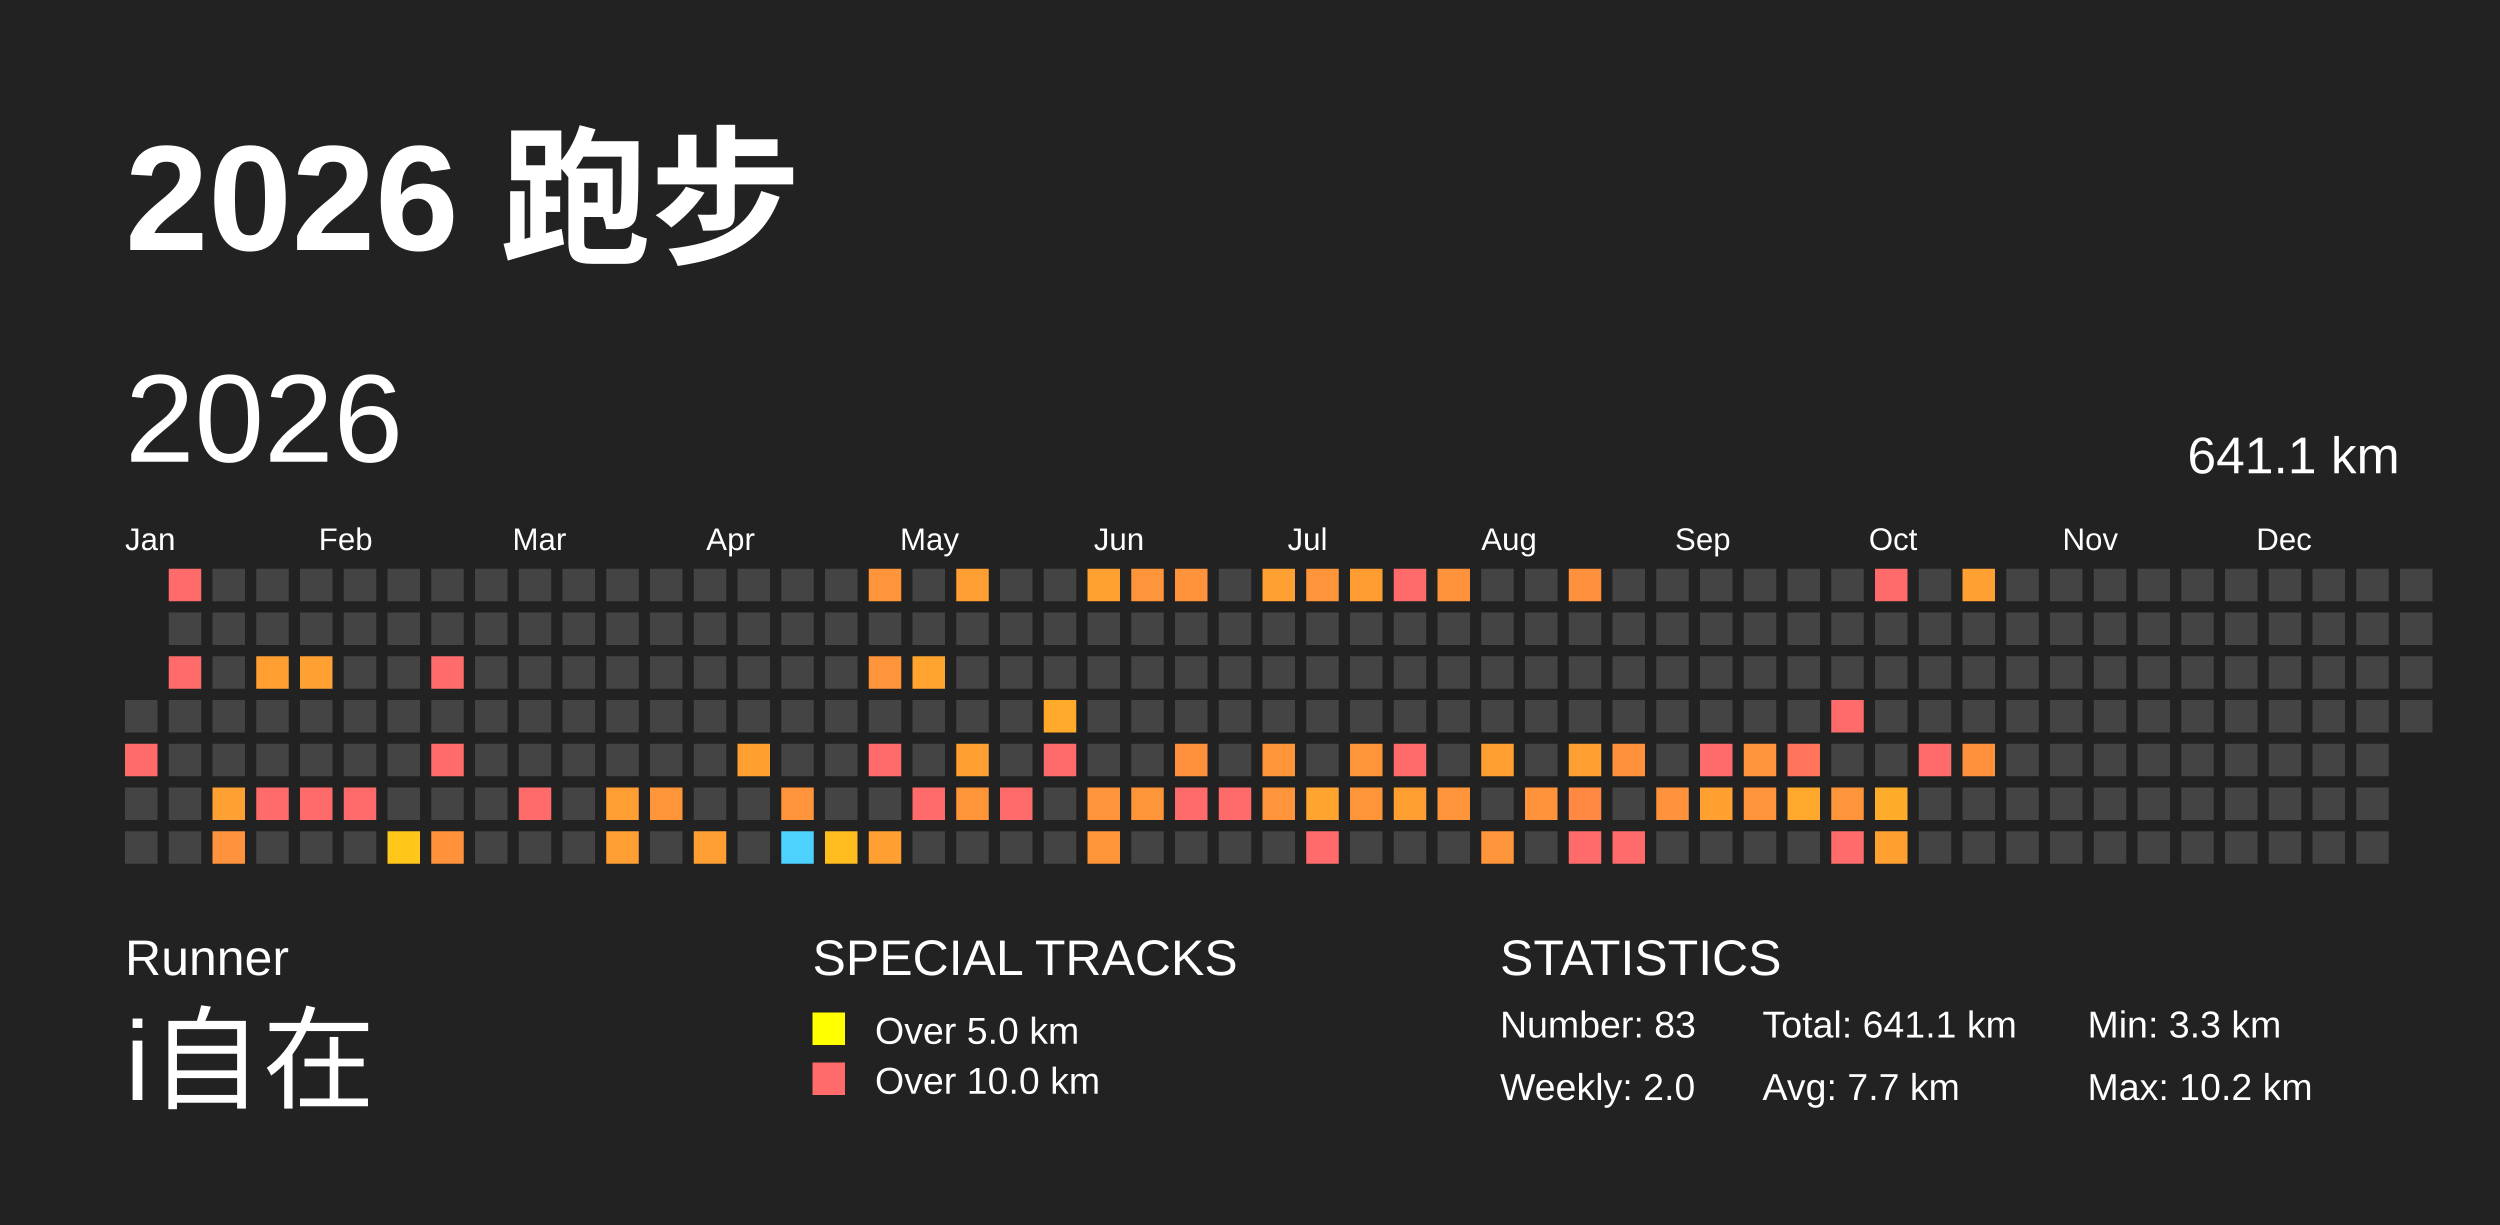
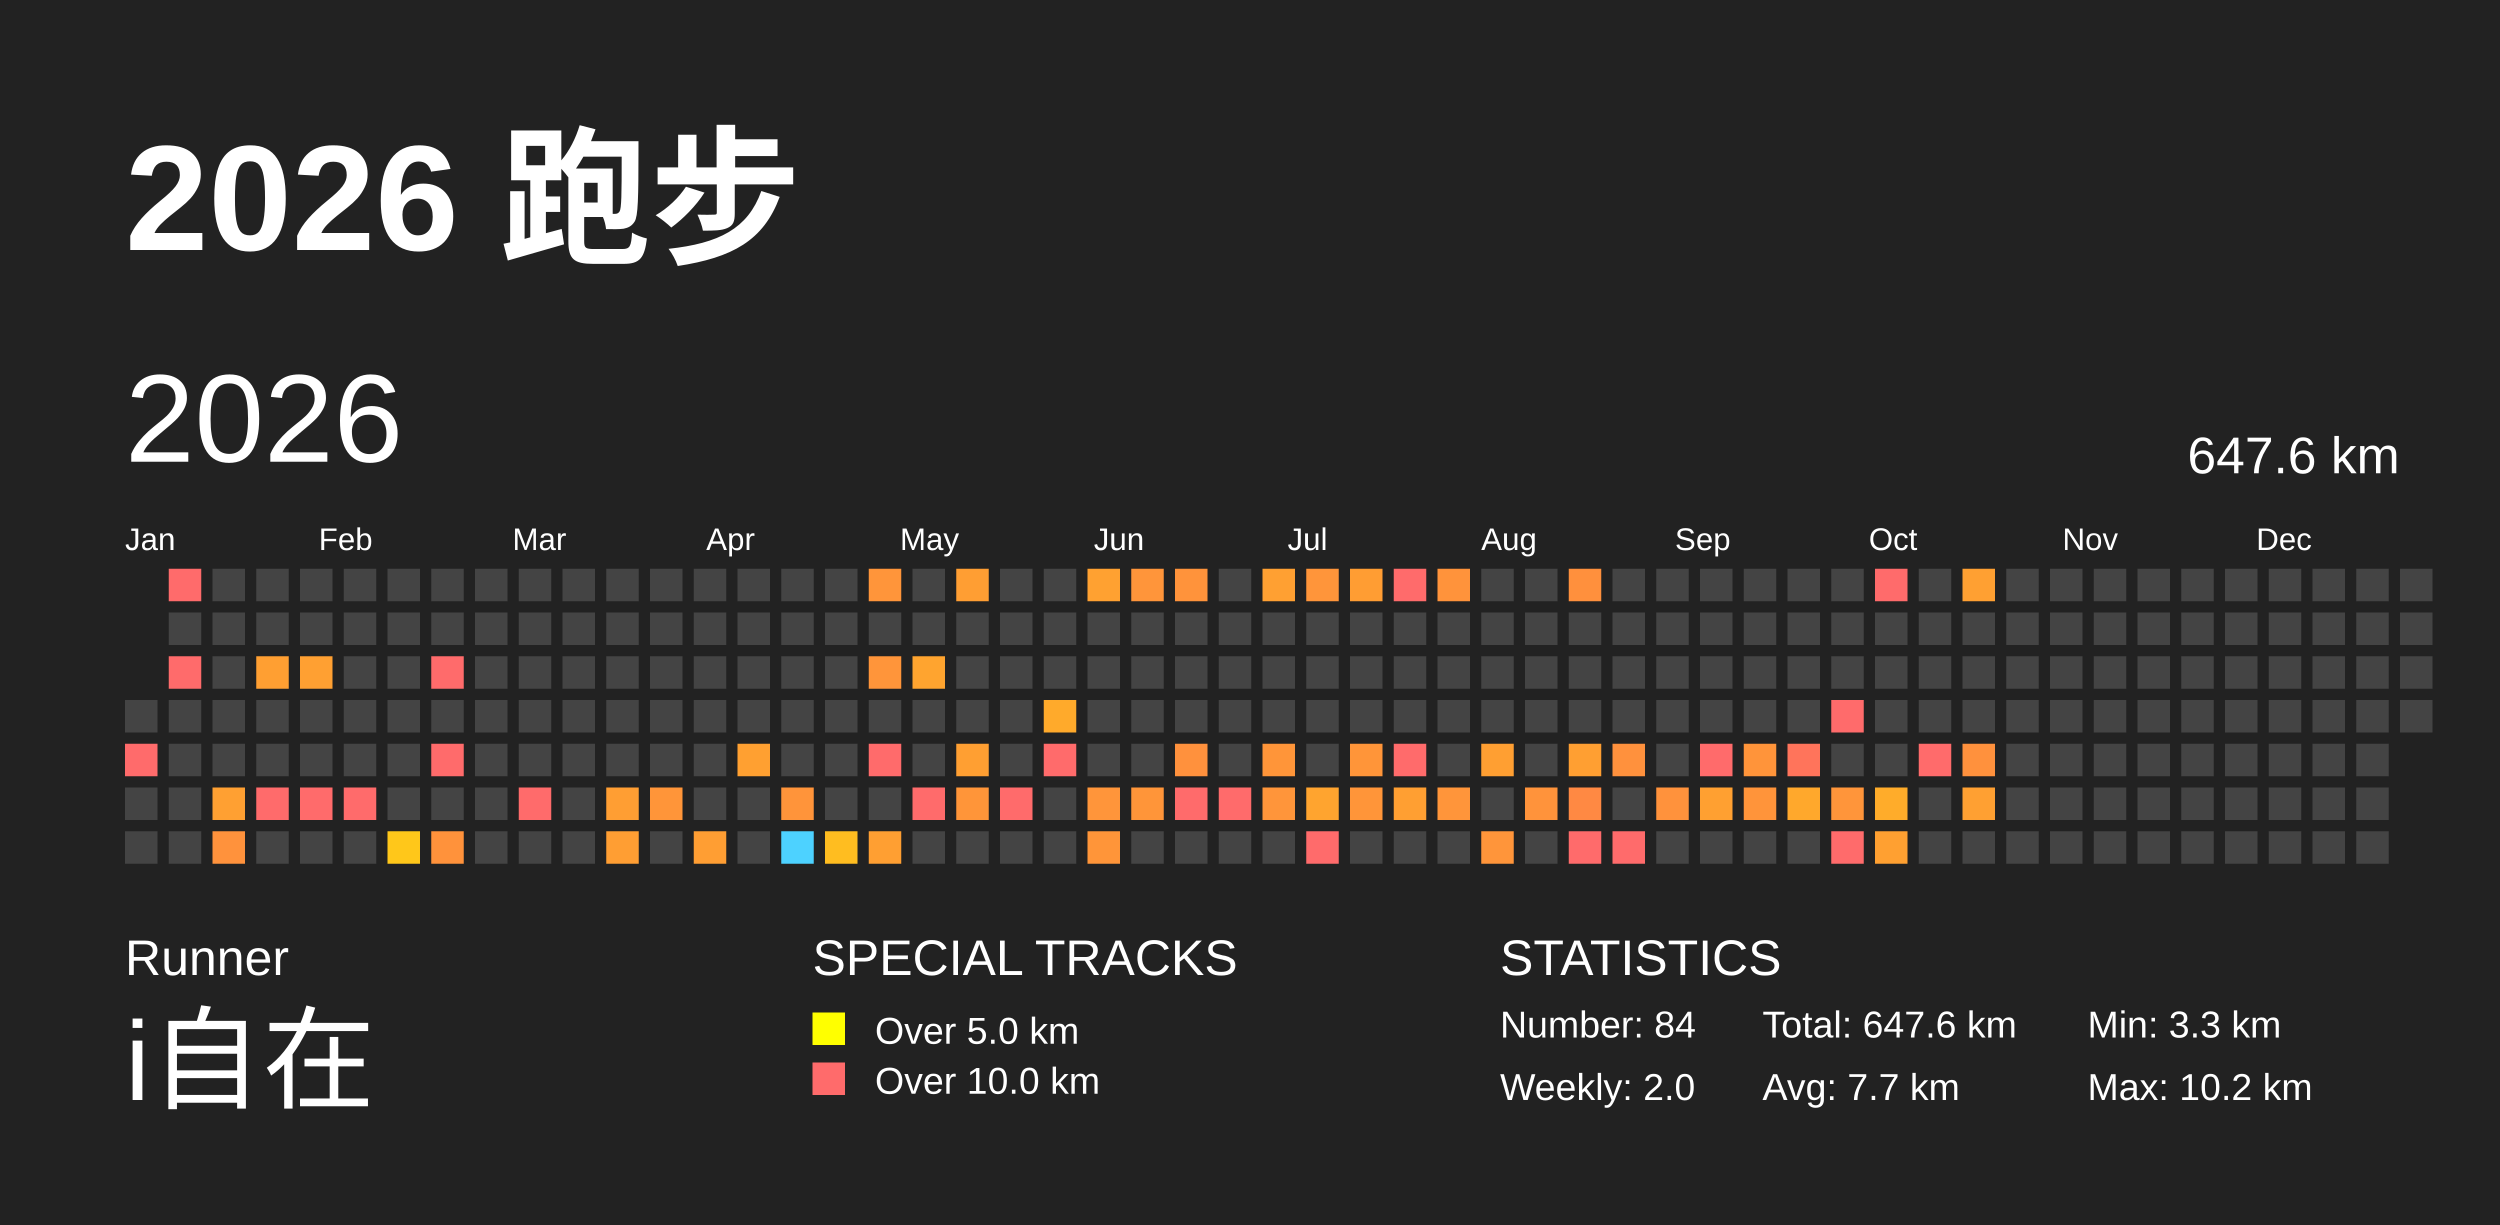
<svg xmlns="http://www.w3.org/2000/svg" baseProfile="full" height="98mm" version="1.1" viewBox="0,0,200,98" width="200mm">
  <defs />
  <rect fill="#222222" height="98" width="200" x="0" y="0" />
  <text fill="#FFFFFF" style="font-size:12px; font-family:Arial; font-weight:bold;" x="10" y="20">2026 跑步</text>
  <text fill="#FFFFFF" style="font-size:4px; font-family:Arial" x="10" y="78">Runner</text>
  <text fill="#FFFFFF" style="font-size:9px; font-family:Arial" x="10" y="88">i自在</text>
  <text fill="#FFFFFF" style="font-size:4px; font-family:Arial" x="65" y="78">SPECIAL TRACKS</text>
  <rect fill="#FFFF00" height="2.6" width="2.6" x="65" y="81" />
  <text fill="#FFFFFF" style="font-size:3px; font-family:Arial" x="70" y="83.5">Over 5.0 km</text>
  <rect fill="#FF6B6B" height="2.6" width="2.6" x="65" y="85" />
  <text fill="#FFFFFF" style="font-size:3px; font-family:Arial" x="70" y="87.5">Over 10.0 km</text>
  <text fill="#FFFFFF" style="font-size:4px; font-family:Arial" x="120" y="78">STATISTICS</text>
-   <text fill="#FFFFFF" style="font-size:3px; font-family:Arial" x="120" y="83">Number: 83</text>
+   <text fill="#FFFFFF" style="font-size:3px; font-family:Arial" x="120" y="83">Number: 84</text>
  <text fill="#FFFFFF" style="font-size:3px; font-family:Arial" x="120" y="88">Weekly: 2.0</text>
-   <text fill="#FFFFFF" style="font-size:3px; font-family:Arial" x="141" y="83">Total: 641.1 km</text>
+   <text fill="#FFFFFF" style="font-size:3px; font-family:Arial" x="141" y="83">Total: 647.6 km</text>
  <text fill="#FFFFFF" style="font-size:3px; font-family:Arial" x="141" y="88">Avg: 7.7 km</text>
  <text fill="#FFFFFF" style="font-size:3px; font-family:Arial" x="167" y="83">Min: 3.3 km</text>
  <text fill="#FFFFFF" style="font-size:3px; font-family:Arial" x="167" y="88">Max: 10.2 km</text>
  <text dominant-baseline="hanging" fill="#FFFFFF" style="font-size:10.0px; font-family:Arial;" x="10" y="30">2026</text>
-   <text dominant-baseline="hanging" fill="#FFFFFF" style="font-size:4.125px; font-family:Arial;" x="175" y="35">641.1 km</text>
+   <text dominant-baseline="hanging" fill="#FFFFFF" style="font-size:4.125px; font-family:Arial;" x="175" y="35">647.6 km</text>
  <text fill="#FFFFFF" style="font-size:2.5px; font-family:Arial" x="10.0" y="44">Jan</text>
  <text fill="#FFFFFF" style="font-size:2.5px; font-family:Arial" x="25.5" y="44">Feb</text>
  <text fill="#FFFFFF" style="font-size:2.5px; font-family:Arial" x="41.0" y="44">Mar</text>
  <text fill="#FFFFFF" style="font-size:2.5px; font-family:Arial" x="56.5" y="44">Apr</text>
  <text fill="#FFFFFF" style="font-size:2.5px; font-family:Arial" x="72.0" y="44">May</text>
  <text fill="#FFFFFF" style="font-size:2.5px; font-family:Arial" x="87.5" y="44">Jun</text>
  <text fill="#FFFFFF" style="font-size:2.5px; font-family:Arial" x="103.0" y="44">Jul</text>
  <text fill="#FFFFFF" style="font-size:2.5px; font-family:Arial" x="118.5" y="44">Aug</text>
  <text fill="#FFFFFF" style="font-size:2.5px; font-family:Arial" x="134.0" y="44">Sep</text>
  <text fill="#FFFFFF" style="font-size:2.5px; font-family:Arial" x="149.5" y="44">Oct</text>
  <text fill="#FFFFFF" style="font-size:2.5px; font-family:Arial" x="165.0" y="44">Nov</text>
  <text fill="#FFFFFF" style="font-size:2.5px; font-family:Arial" x="180.5" y="44">Dec</text>
  <rect fill="#444444" height="2.6" width="2.6" x="10.0" y="56.0" />
  <rect fill="#FF6B6B" height="2.6" width="2.6" x="10.0" y="59.5" />
  <rect fill="#444444" height="2.6" width="2.6" x="10.0" y="63.0" />
  <rect fill="#444444" height="2.6" width="2.6" x="10.0" y="66.5" />
  <rect fill="#FF6B6B" height="2.6" width="2.6" x="13.5" y="45.5" />
  <rect fill="#444444" height="2.6" width="2.6" x="13.5" y="49.0" />
  <rect fill="#FF6B6B" height="2.6" width="2.6" x="13.5" y="52.5" />
  <rect fill="#444444" height="2.6" width="2.6" x="13.5" y="56.0" />
  <rect fill="#444444" height="2.6" width="2.6" x="13.5" y="59.5" />
  <rect fill="#444444" height="2.6" width="2.6" x="13.5" y="63.0" />
  <rect fill="#444444" height="2.6" width="2.6" x="13.5" y="66.5" />
  <rect fill="#444444" height="2.6" width="2.6" x="17.0" y="45.5" />
  <rect fill="#444444" height="2.6" width="2.6" x="17.0" y="49.0" />
  <rect fill="#444444" height="2.6" width="2.6" x="17.0" y="52.5" />
  <rect fill="#444444" height="2.6" width="2.6" x="17.0" y="56.0" />
  <rect fill="#444444" height="2.6" width="2.6" x="17.0" y="59.5" />
  <rect fill="#ffa032" height="2.6" width="2.6" x="17.0" y="63.0" />
  <rect fill="#ff923c" height="2.6" width="2.6" x="17.0" y="66.5" />
  <rect fill="#444444" height="2.6" width="2.6" x="20.5" y="45.5" />
  <rect fill="#444444" height="2.6" width="2.6" x="20.5" y="49.0" />
  <rect fill="#ff9f32" height="2.6" width="2.6" x="20.5" y="52.5" />
  <rect fill="#444444" height="2.6" width="2.6" x="20.5" y="56.0" />
  <rect fill="#444444" height="2.6" width="2.6" x="20.5" y="59.5" />
  <rect fill="#FF6B6B" height="2.6" width="2.6" x="20.5" y="63.0" />
  <rect fill="#444444" height="2.6" width="2.6" x="20.5" y="66.5" />
  <rect fill="#444444" height="2.6" width="2.6" x="24.0" y="45.5" />
  <rect fill="#444444" height="2.6" width="2.6" x="24.0" y="49.0" />
  <rect fill="#ffa032" height="2.6" width="2.6" x="24.0" y="52.5" />
  <rect fill="#444444" height="2.6" width="2.6" x="24.0" y="56.0" />
  <rect fill="#444444" height="2.6" width="2.6" x="24.0" y="59.5" />
  <rect fill="#FF6B6B" height="2.6" width="2.6" x="24.0" y="63.0" />
  <rect fill="#444444" height="2.6" width="2.6" x="24.0" y="66.5" />
  <rect fill="#444444" height="2.6" width="2.6" x="27.5" y="45.5" />
  <rect fill="#444444" height="2.6" width="2.6" x="27.5" y="49.0" />
  <rect fill="#444444" height="2.6" width="2.6" x="27.5" y="52.5" />
  <rect fill="#444444" height="2.6" width="2.6" x="27.5" y="56.0" />
  <rect fill="#444444" height="2.6" width="2.6" x="27.5" y="59.5" />
  <rect fill="#FF6B6B" height="2.6" width="2.6" x="27.5" y="63.0" />
  <rect fill="#444444" height="2.6" width="2.6" x="27.5" y="66.5" />
  <rect fill="#444444" height="2.6" width="2.6" x="31.0" y="45.5" />
  <rect fill="#444444" height="2.6" width="2.6" x="31.0" y="49.0" />
  <rect fill="#444444" height="2.6" width="2.6" x="31.0" y="52.5" />
  <rect fill="#444444" height="2.6" width="2.6" x="31.0" y="56.0" />
  <rect fill="#444444" height="2.6" width="2.6" x="31.0" y="59.5" />
  <rect fill="#444444" height="2.6" width="2.6" x="31.0" y="63.0" />
  <rect fill="#ffc71a" height="2.6" width="2.6" x="31.0" y="66.5" />
  <rect fill="#444444" height="2.6" width="2.6" x="34.5" y="45.5" />
  <rect fill="#444444" height="2.6" width="2.6" x="34.5" y="49.0" />
  <rect fill="#FF6B6B" height="2.6" width="2.6" x="34.5" y="52.5" />
  <rect fill="#444444" height="2.6" width="2.6" x="34.5" y="56.0" />
  <rect fill="#FF6B6B" height="2.6" width="2.6" x="34.5" y="59.5" />
  <rect fill="#444444" height="2.6" width="2.6" x="34.5" y="63.0" />
  <rect fill="#ff923b" height="2.6" width="2.6" x="34.5" y="66.5" />
  <rect fill="#444444" height="2.6" width="2.6" x="38.0" y="45.5" />
  <rect fill="#444444" height="2.6" width="2.6" x="38.0" y="49.0" />
  <rect fill="#444444" height="2.6" width="2.6" x="38.0" y="52.5" />
  <rect fill="#444444" height="2.6" width="2.6" x="38.0" y="56.0" />
  <rect fill="#444444" height="2.6" width="2.6" x="38.0" y="59.5" />
  <rect fill="#444444" height="2.6" width="2.6" x="38.0" y="63.0" />
  <rect fill="#444444" height="2.6" width="2.6" x="38.0" y="66.5" />
  <rect fill="#444444" height="2.6" width="2.6" x="41.5" y="45.5" />
  <rect fill="#444444" height="2.6" width="2.6" x="41.5" y="49.0" />
  <rect fill="#444444" height="2.6" width="2.6" x="41.5" y="52.5" />
  <rect fill="#444444" height="2.6" width="2.6" x="41.5" y="56.0" />
  <rect fill="#444444" height="2.6" width="2.6" x="41.5" y="59.5" />
  <rect fill="#FF6B6B" height="2.6" width="2.6" x="41.5" y="63.0" />
  <rect fill="#444444" height="2.6" width="2.6" x="41.5" y="66.5" />
  <rect fill="#444444" height="2.6" width="2.6" x="45.0" y="45.5" />
  <rect fill="#444444" height="2.6" width="2.6" x="45.0" y="49.0" />
  <rect fill="#444444" height="2.6" width="2.6" x="45.0" y="52.5" />
  <rect fill="#444444" height="2.6" width="2.6" x="45.0" y="56.0" />
  <rect fill="#444444" height="2.6" width="2.6" x="45.0" y="59.5" />
  <rect fill="#444444" height="2.6" width="2.6" x="45.0" y="63.0" />
  <rect fill="#444444" height="2.6" width="2.6" x="45.0" y="66.5" />
  <rect fill="#444444" height="2.6" width="2.6" x="48.5" y="45.5" />
  <rect fill="#444444" height="2.6" width="2.6" x="48.5" y="49.0" />
  <rect fill="#444444" height="2.6" width="2.6" x="48.5" y="52.5" />
  <rect fill="#444444" height="2.6" width="2.6" x="48.5" y="56.0" />
  <rect fill="#444444" height="2.6" width="2.6" x="48.5" y="59.5" />
  <rect fill="#ff9e33" height="2.6" width="2.6" x="48.5" y="63.0" />
  <rect fill="#ff9e33" height="2.6" width="2.6" x="48.5" y="66.5" />
  <rect fill="#444444" height="2.6" width="2.6" x="52.0" y="45.5" />
  <rect fill="#444444" height="2.6" width="2.6" x="52.0" y="49.0" />
  <rect fill="#444444" height="2.6" width="2.6" x="52.0" y="52.5" />
  <rect fill="#444444" height="2.6" width="2.6" x="52.0" y="56.0" />
  <rect fill="#444444" height="2.6" width="2.6" x="52.0" y="59.5" />
  <rect fill="#ff9539" height="2.6" width="2.6" x="52.0" y="63.0" />
  <rect fill="#444444" height="2.6" width="2.6" x="52.0" y="66.5" />
  <rect fill="#444444" height="2.6" width="2.6" x="55.5" y="45.5" />
  <rect fill="#444444" height="2.6" width="2.6" x="55.5" y="49.0" />
  <rect fill="#444444" height="2.6" width="2.6" x="55.5" y="52.5" />
  <rect fill="#444444" height="2.6" width="2.6" x="55.5" y="56.0" />
  <rect fill="#444444" height="2.6" width="2.6" x="55.5" y="59.5" />
  <rect fill="#444444" height="2.6" width="2.6" x="55.5" y="63.0" />
  <rect fill="#ff9e33" height="2.6" width="2.6" x="55.5" y="66.5" />
  <rect fill="#444444" height="2.6" width="2.6" x="59.0" y="45.5" />
  <rect fill="#444444" height="2.6" width="2.6" x="59.0" y="49.0" />
  <rect fill="#444444" height="2.6" width="2.6" x="59.0" y="52.5" />
  <rect fill="#444444" height="2.6" width="2.6" x="59.0" y="56.0" />
  <rect fill="#ffa031" height="2.6" width="2.6" x="59.0" y="59.5" />
  <rect fill="#444444" height="2.6" width="2.6" x="59.0" y="63.0" />
  <rect fill="#444444" height="2.6" width="2.6" x="59.0" y="66.5" />
  <rect fill="#444444" height="2.6" width="2.6" x="62.5" y="45.5" />
  <rect fill="#444444" height="2.6" width="2.6" x="62.5" y="49.0" />
  <rect fill="#444444" height="2.6" width="2.6" x="62.5" y="52.5" />
  <rect fill="#444444" height="2.6" width="2.6" x="62.5" y="56.0" />
  <rect fill="#444444" height="2.6" width="2.6" x="62.5" y="59.5" />
  <rect fill="#ff943a" height="2.6" width="2.6" x="62.5" y="63.0" />
  <rect fill="#4dd2ff" height="2.6" width="2.6" x="62.5" y="66.5" />
  <rect fill="#444444" height="2.6" width="2.6" x="66.0" y="45.5" />
  <rect fill="#444444" height="2.6" width="2.6" x="66.0" y="49.0" />
  <rect fill="#444444" height="2.6" width="2.6" x="66.0" y="52.5" />
  <rect fill="#444444" height="2.6" width="2.6" x="66.0" y="56.0" />
  <rect fill="#444444" height="2.6" width="2.6" x="66.0" y="59.5" />
  <rect fill="#444444" height="2.6" width="2.6" x="66.0" y="63.0" />
  <rect fill="#ffbd20" height="2.6" width="2.6" x="66.0" y="66.5" />
  <rect fill="#ff953a" height="2.6" width="2.6" x="69.5" y="45.5" />
  <rect fill="#444444" height="2.6" width="2.6" x="69.5" y="49.0" />
  <rect fill="#ff953a" height="2.6" width="2.6" x="69.5" y="52.5" />
  <rect fill="#444444" height="2.6" width="2.6" x="69.5" y="56.0" />
  <rect fill="#FF6B6B" height="2.6" width="2.6" x="69.5" y="59.5" />
  <rect fill="#444444" height="2.6" width="2.6" x="69.5" y="63.0" />
  <rect fill="#ff9f32" height="2.6" width="2.6" x="69.5" y="66.5" />
  <rect fill="#444444" height="2.6" width="2.6" x="73.0" y="45.5" />
  <rect fill="#444444" height="2.6" width="2.6" x="73.0" y="49.0" />
  <rect fill="#ffa42f" height="2.6" width="2.6" x="73.0" y="52.5" />
  <rect fill="#444444" height="2.6" width="2.6" x="73.0" y="56.0" />
  <rect fill="#444444" height="2.6" width="2.6" x="73.0" y="59.5" />
  <rect fill="#FF6B6B" height="2.6" width="2.6" x="73.0" y="63.0" />
  <rect fill="#444444" height="2.6" width="2.6" x="73.0" y="66.5" />
  <rect fill="#ff9e33" height="2.6" width="2.6" x="76.5" y="45.5" />
  <rect fill="#444444" height="2.6" width="2.6" x="76.5" y="49.0" />
  <rect fill="#444444" height="2.6" width="2.6" x="76.5" y="52.5" />
  <rect fill="#444444" height="2.6" width="2.6" x="76.5" y="56.0" />
  <rect fill="#ff9f32" height="2.6" width="2.6" x="76.5" y="59.5" />
  <rect fill="#ff9539" height="2.6" width="2.6" x="76.5" y="63.0" />
  <rect fill="#444444" height="2.6" width="2.6" x="76.5" y="66.5" />
  <rect fill="#444444" height="2.6" width="2.6" x="80.0" y="45.5" />
  <rect fill="#444444" height="2.6" width="2.6" x="80.0" y="49.0" />
  <rect fill="#444444" height="2.6" width="2.6" x="80.0" y="52.5" />
  <rect fill="#444444" height="2.6" width="2.6" x="80.0" y="56.0" />
  <rect fill="#444444" height="2.6" width="2.6" x="80.0" y="59.5" />
  <rect fill="#FF6B6B" height="2.6" width="2.6" x="80.0" y="63.0" />
  <rect fill="#444444" height="2.6" width="2.6" x="80.0" y="66.5" />
  <rect fill="#444444" height="2.6" width="2.6" x="83.5" y="45.5" />
  <rect fill="#444444" height="2.6" width="2.6" x="83.5" y="49.0" />
  <rect fill="#444444" height="2.6" width="2.6" x="83.5" y="52.5" />
  <rect fill="#ffaa2b" height="2.6" width="2.6" x="83.5" y="56.0" />
  <rect fill="#FF6B6B" height="2.6" width="2.6" x="83.5" y="59.5" />
  <rect fill="#444444" height="2.6" width="2.6" x="83.5" y="63.0" />
  <rect fill="#444444" height="2.6" width="2.6" x="83.5" y="66.5" />
  <rect fill="#ffa131" height="2.6" width="2.6" x="87.0" y="45.5" />
  <rect fill="#444444" height="2.6" width="2.6" x="87.0" y="49.0" />
  <rect fill="#444444" height="2.6" width="2.6" x="87.0" y="52.5" />
  <rect fill="#444444" height="2.6" width="2.6" x="87.0" y="56.0" />
  <rect fill="#444444" height="2.6" width="2.6" x="87.0" y="59.5" />
  <rect fill="#ff953a" height="2.6" width="2.6" x="87.0" y="63.0" />
  <rect fill="#ff9539" height="2.6" width="2.6" x="87.0" y="66.5" />
  <rect fill="#ff953a" height="2.6" width="2.6" x="90.5" y="45.5" />
  <rect fill="#444444" height="2.6" width="2.6" x="90.5" y="49.0" />
  <rect fill="#444444" height="2.6" width="2.6" x="90.5" y="52.5" />
  <rect fill="#444444" height="2.6" width="2.6" x="90.5" y="56.0" />
  <rect fill="#444444" height="2.6" width="2.6" x="90.5" y="59.5" />
  <rect fill="#ff9539" height="2.6" width="2.6" x="90.5" y="63.0" />
  <rect fill="#444444" height="2.6" width="2.6" x="90.5" y="66.5" />
  <rect fill="#ff933b" height="2.6" width="2.6" x="94.0" y="45.5" />
  <rect fill="#444444" height="2.6" width="2.6" x="94.0" y="49.0" />
  <rect fill="#444444" height="2.6" width="2.6" x="94.0" y="52.5" />
  <rect fill="#444444" height="2.6" width="2.6" x="94.0" y="56.0" />
  <rect fill="#ff913d" height="2.6" width="2.6" x="94.0" y="59.5" />
  <rect fill="#FF6B6B" height="2.6" width="2.6" x="94.0" y="63.0" />
  <rect fill="#444444" height="2.6" width="2.6" x="94.0" y="66.5" />
  <rect fill="#444444" height="2.6" width="2.6" x="97.5" y="45.5" />
  <rect fill="#444444" height="2.6" width="2.6" x="97.5" y="49.0" />
  <rect fill="#444444" height="2.6" width="2.6" x="97.5" y="52.5" />
  <rect fill="#444444" height="2.6" width="2.6" x="97.5" y="56.0" />
  <rect fill="#444444" height="2.6" width="2.6" x="97.5" y="59.5" />
  <rect fill="#FF6B6B" height="2.6" width="2.6" x="97.5" y="63.0" />
  <rect fill="#444444" height="2.6" width="2.6" x="97.5" y="66.5" />
  <rect fill="#ffa032" height="2.6" width="2.6" x="101.0" y="45.5" />
  <rect fill="#444444" height="2.6" width="2.6" x="101.0" y="49.0" />
  <rect fill="#444444" height="2.6" width="2.6" x="101.0" y="52.5" />
  <rect fill="#444444" height="2.6" width="2.6" x="101.0" y="56.0" />
  <rect fill="#ff9539" height="2.6" width="2.6" x="101.0" y="59.5" />
  <rect fill="#ff953a" height="2.6" width="2.6" x="101.0" y="63.0" />
  <rect fill="#444444" height="2.6" width="2.6" x="101.0" y="66.5" />
  <rect fill="#ff953a" height="2.6" width="2.6" x="104.5" y="45.5" />
  <rect fill="#444444" height="2.6" width="2.6" x="104.5" y="49.0" />
  <rect fill="#444444" height="2.6" width="2.6" x="104.5" y="52.5" />
  <rect fill="#444444" height="2.6" width="2.6" x="104.5" y="56.0" />
  <rect fill="#444444" height="2.6" width="2.6" x="104.5" y="59.5" />
  <rect fill="#ffa42f" height="2.6" width="2.6" x="104.5" y="63.0" />
  <rect fill="#FF6B6B" height="2.6" width="2.6" x="104.5" y="66.5" />
  <rect fill="#ff9d33" height="2.6" width="2.6" x="108.0" y="45.5" />
  <rect fill="#444444" height="2.6" width="2.6" x="108.0" y="49.0" />
  <rect fill="#444444" height="2.6" width="2.6" x="108.0" y="52.5" />
  <rect fill="#444444" height="2.6" width="2.6" x="108.0" y="56.0" />
  <rect fill="#ff9539" height="2.6" width="2.6" x="108.0" y="59.5" />
  <rect fill="#ff9539" height="2.6" width="2.6" x="108.0" y="63.0" />
  <rect fill="#444444" height="2.6" width="2.6" x="108.0" y="66.5" />
  <rect fill="#FF6B6B" height="2.6" width="2.6" x="111.5" y="45.5" />
  <rect fill="#444444" height="2.6" width="2.6" x="111.5" y="49.0" />
  <rect fill="#444444" height="2.6" width="2.6" x="111.5" y="52.5" />
  <rect fill="#444444" height="2.6" width="2.6" x="111.5" y="56.0" />
  <rect fill="#FF6B6B" height="2.6" width="2.6" x="111.5" y="59.5" />
  <rect fill="#ff9f32" height="2.6" width="2.6" x="111.5" y="63.0" />
  <rect fill="#444444" height="2.6" width="2.6" x="111.5" y="66.5" />
  <rect fill="#ff933b" height="2.6" width="2.6" x="115.0" y="45.5" />
  <rect fill="#444444" height="2.6" width="2.6" x="115.0" y="49.0" />
  <rect fill="#444444" height="2.6" width="2.6" x="115.0" y="52.5" />
  <rect fill="#444444" height="2.6" width="2.6" x="115.0" y="56.0" />
  <rect fill="#444444" height="2.6" width="2.6" x="115.0" y="59.5" />
  <rect fill="#ff953a" height="2.6" width="2.6" x="115.0" y="63.0" />
  <rect fill="#444444" height="2.6" width="2.6" x="115.0" y="66.5" />
  <rect fill="#444444" height="2.6" width="2.6" x="118.5" y="45.5" />
  <rect fill="#444444" height="2.6" width="2.6" x="118.5" y="49.0" />
  <rect fill="#444444" height="2.6" width="2.6" x="118.5" y="52.5" />
  <rect fill="#444444" height="2.6" width="2.6" x="118.5" y="56.0" />
  <rect fill="#ff9f32" height="2.6" width="2.6" x="118.5" y="59.5" />
  <rect fill="#444444" height="2.6" width="2.6" x="118.5" y="63.0" />
  <rect fill="#ff953a" height="2.6" width="2.6" x="118.5" y="66.5" />
  <rect fill="#444444" height="2.6" width="2.6" x="122.0" y="45.5" />
  <rect fill="#444444" height="2.6" width="2.6" x="122.0" y="49.0" />
  <rect fill="#444444" height="2.6" width="2.6" x="122.0" y="52.5" />
  <rect fill="#444444" height="2.6" width="2.6" x="122.0" y="56.0" />
  <rect fill="#444444" height="2.6" width="2.6" x="122.0" y="59.5" />
  <rect fill="#ff933b" height="2.6" width="2.6" x="122.0" y="63.0" />
  <rect fill="#444444" height="2.6" width="2.6" x="122.0" y="66.5" />
  <rect fill="#ff903d" height="2.6" width="2.6" x="125.5" y="45.5" />
  <rect fill="#444444" height="2.6" width="2.6" x="125.5" y="49.0" />
  <rect fill="#444444" height="2.6" width="2.6" x="125.5" y="52.5" />
  <rect fill="#444444" height="2.6" width="2.6" x="125.5" y="56.0" />
  <rect fill="#ff9f32" height="2.6" width="2.6" x="125.5" y="59.5" />
  <rect fill="#ff8943" height="2.6" width="2.6" x="125.5" y="63.0" />
  <rect fill="#FF6B6B" height="2.6" width="2.6" x="125.5" y="66.5" />
  <rect fill="#444444" height="2.6" width="2.6" x="129.0" y="45.5" />
  <rect fill="#444444" height="2.6" width="2.6" x="129.0" y="49.0" />
  <rect fill="#444444" height="2.6" width="2.6" x="129.0" y="52.5" />
  <rect fill="#444444" height="2.6" width="2.6" x="129.0" y="56.0" />
  <rect fill="#ff913d" height="2.6" width="2.6" x="129.0" y="59.5" />
  <rect fill="#444444" height="2.6" width="2.6" x="129.0" y="63.0" />
  <rect fill="#FF6B6B" height="2.6" width="2.6" x="129.0" y="66.5" />
  <rect fill="#444444" height="2.6" width="2.6" x="132.5" y="45.5" />
  <rect fill="#444444" height="2.6" width="2.6" x="132.5" y="49.0" />
  <rect fill="#444444" height="2.6" width="2.6" x="132.5" y="52.5" />
  <rect fill="#444444" height="2.6" width="2.6" x="132.5" y="56.0" />
  <rect fill="#444444" height="2.6" width="2.6" x="132.5" y="59.5" />
  <rect fill="#ff923c" height="2.6" width="2.6" x="132.5" y="63.0" />
  <rect fill="#444444" height="2.6" width="2.6" x="132.5" y="66.5" />
  <rect fill="#444444" height="2.6" width="2.6" x="136.0" y="45.5" />
  <rect fill="#444444" height="2.6" width="2.6" x="136.0" y="49.0" />
  <rect fill="#444444" height="2.6" width="2.6" x="136.0" y="52.5" />
  <rect fill="#444444" height="2.6" width="2.6" x="136.0" y="56.0" />
  <rect fill="#FF6B6B" height="2.6" width="2.6" x="136.0" y="59.5" />
  <rect fill="#ffa031" height="2.6" width="2.6" x="136.0" y="63.0" />
  <rect fill="#444444" height="2.6" width="2.6" x="136.0" y="66.5" />
  <rect fill="#444444" height="2.6" width="2.6" x="139.5" y="45.5" />
  <rect fill="#444444" height="2.6" width="2.6" x="139.5" y="49.0" />
  <rect fill="#444444" height="2.6" width="2.6" x="139.5" y="52.5" />
  <rect fill="#444444" height="2.6" width="2.6" x="139.5" y="56.0" />
  <rect fill="#ff943a" height="2.6" width="2.6" x="139.5" y="59.5" />
  <rect fill="#ff943a" height="2.6" width="2.6" x="139.5" y="63.0" />
  <rect fill="#444444" height="2.6" width="2.6" x="139.5" y="66.5" />
  <rect fill="#444444" height="2.6" width="2.6" x="143.0" y="45.5" />
  <rect fill="#444444" height="2.6" width="2.6" x="143.0" y="49.0" />
  <rect fill="#444444" height="2.6" width="2.6" x="143.0" y="52.5" />
  <rect fill="#444444" height="2.6" width="2.6" x="143.0" y="56.0" />
  <rect fill="#ff745b" height="2.6" width="2.6" x="143.0" y="59.5" />
  <rect fill="#ffa82c" height="2.6" width="2.6" x="143.0" y="63.0" />
  <rect fill="#444444" height="2.6" width="2.6" x="143.0" y="66.5" />
  <rect fill="#444444" height="2.6" width="2.6" x="146.5" y="45.5" />
  <rect fill="#444444" height="2.6" width="2.6" x="146.5" y="49.0" />
  <rect fill="#444444" height="2.6" width="2.6" x="146.5" y="52.5" />
  <rect fill="#FF6B6B" height="2.6" width="2.6" x="146.5" y="56.0" />
  <rect fill="#444444" height="2.6" width="2.6" x="146.5" y="59.5" />
  <rect fill="#ff953a" height="2.6" width="2.6" x="146.5" y="63.0" />
  <rect fill="#FF6B6B" height="2.6" width="2.6" x="146.5" y="66.5" />
  <rect fill="#FF6B6B" height="2.6" width="2.6" x="150.0" y="45.5" />
  <rect fill="#444444" height="2.6" width="2.6" x="150.0" y="49.0" />
  <rect fill="#444444" height="2.6" width="2.6" x="150.0" y="52.5" />
  <rect fill="#444444" height="2.6" width="2.6" x="150.0" y="56.0" />
  <rect fill="#444444" height="2.6" width="2.6" x="150.0" y="59.5" />
  <rect fill="#ffac2a" height="2.6" width="2.6" x="150.0" y="63.0" />
  <rect fill="#ffa031" height="2.6" width="2.6" x="150.0" y="66.5" />
  <rect fill="#444444" height="2.6" width="2.6" x="153.5" y="45.5" />
  <rect fill="#444444" height="2.6" width="2.6" x="153.5" y="49.0" />
  <rect fill="#444444" height="2.6" width="2.6" x="153.5" y="52.5" />
  <rect fill="#444444" height="2.6" width="2.6" x="153.5" y="56.0" />
  <rect fill="#FF6B6B" height="2.6" width="2.6" x="153.5" y="59.5" />
  <rect fill="#444444" height="2.6" width="2.6" x="153.5" y="63.0" />
  <rect fill="#444444" height="2.6" width="2.6" x="153.5" y="66.5" />
  <rect fill="#ffa032" height="2.6" width="2.6" x="157.0" y="45.5" />
  <rect fill="#444444" height="2.6" width="2.6" x="157.0" y="49.0" />
  <rect fill="#444444" height="2.6" width="2.6" x="157.0" y="52.5" />
  <rect fill="#444444" height="2.6" width="2.6" x="157.0" y="56.0" />
  <rect fill="#ff913d" height="2.6" width="2.6" x="157.0" y="59.5" />
-   <rect fill="#444444" height="2.6" width="2.6" x="157.0" y="63.0" />
+   <rect fill="#ffa032" height="2.6" width="2.6" x="157.0" y="63.0" />
  <rect fill="#444444" height="2.6" width="2.6" x="157.0" y="66.5" />
  <rect fill="#444444" height="2.6" width="2.6" x="160.5" y="45.5" />
  <rect fill="#444444" height="2.6" width="2.6" x="160.5" y="49.0" />
  <rect fill="#444444" height="2.6" width="2.6" x="160.5" y="52.5" />
  <rect fill="#444444" height="2.6" width="2.6" x="160.5" y="56.0" />
  <rect fill="#444444" height="2.6" width="2.6" x="160.5" y="59.5" />
  <rect fill="#444444" height="2.6" width="2.6" x="160.5" y="63.0" />
  <rect fill="#444444" height="2.6" width="2.6" x="160.5" y="66.5" />
  <rect fill="#444444" height="2.6" width="2.6" x="164.0" y="45.5" />
  <rect fill="#444444" height="2.6" width="2.6" x="164.0" y="49.0" />
  <rect fill="#444444" height="2.6" width="2.6" x="164.0" y="52.5" />
  <rect fill="#444444" height="2.6" width="2.6" x="164.0" y="56.0" />
  <rect fill="#444444" height="2.6" width="2.6" x="164.0" y="59.5" />
  <rect fill="#444444" height="2.6" width="2.6" x="164.0" y="63.0" />
  <rect fill="#444444" height="2.6" width="2.6" x="164.0" y="66.5" />
  <rect fill="#444444" height="2.6" width="2.6" x="167.5" y="45.5" />
  <rect fill="#444444" height="2.6" width="2.6" x="167.5" y="49.0" />
  <rect fill="#444444" height="2.6" width="2.6" x="167.5" y="52.5" />
  <rect fill="#444444" height="2.6" width="2.6" x="167.5" y="56.0" />
  <rect fill="#444444" height="2.6" width="2.6" x="167.5" y="59.5" />
  <rect fill="#444444" height="2.6" width="2.6" x="167.5" y="63.0" />
  <rect fill="#444444" height="2.6" width="2.6" x="167.5" y="66.5" />
  <rect fill="#444444" height="2.6" width="2.6" x="171.0" y="45.5" />
  <rect fill="#444444" height="2.6" width="2.6" x="171.0" y="49.0" />
  <rect fill="#444444" height="2.6" width="2.6" x="171.0" y="52.5" />
  <rect fill="#444444" height="2.6" width="2.6" x="171.0" y="56.0" />
  <rect fill="#444444" height="2.6" width="2.6" x="171.0" y="59.5" />
  <rect fill="#444444" height="2.6" width="2.6" x="171.0" y="63.0" />
  <rect fill="#444444" height="2.6" width="2.6" x="171.0" y="66.5" />
  <rect fill="#444444" height="2.6" width="2.6" x="174.5" y="45.5" />
  <rect fill="#444444" height="2.6" width="2.6" x="174.5" y="49.0" />
  <rect fill="#444444" height="2.6" width="2.6" x="174.5" y="52.5" />
  <rect fill="#444444" height="2.6" width="2.6" x="174.5" y="56.0" />
  <rect fill="#444444" height="2.6" width="2.6" x="174.5" y="59.5" />
  <rect fill="#444444" height="2.6" width="2.6" x="174.5" y="63.0" />
  <rect fill="#444444" height="2.6" width="2.6" x="174.5" y="66.5" />
  <rect fill="#444444" height="2.6" width="2.6" x="178.0" y="45.5" />
  <rect fill="#444444" height="2.6" width="2.6" x="178.0" y="49.0" />
  <rect fill="#444444" height="2.6" width="2.6" x="178.0" y="52.5" />
  <rect fill="#444444" height="2.6" width="2.6" x="178.0" y="56.0" />
  <rect fill="#444444" height="2.6" width="2.6" x="178.0" y="59.5" />
  <rect fill="#444444" height="2.6" width="2.6" x="178.0" y="63.0" />
  <rect fill="#444444" height="2.6" width="2.6" x="178.0" y="66.5" />
  <rect fill="#444444" height="2.6" width="2.6" x="181.5" y="45.5" />
  <rect fill="#444444" height="2.6" width="2.6" x="181.5" y="49.0" />
  <rect fill="#444444" height="2.6" width="2.6" x="181.5" y="52.5" />
  <rect fill="#444444" height="2.6" width="2.6" x="181.5" y="56.0" />
  <rect fill="#444444" height="2.6" width="2.6" x="181.5" y="59.5" />
  <rect fill="#444444" height="2.6" width="2.6" x="181.5" y="63.0" />
  <rect fill="#444444" height="2.6" width="2.6" x="181.5" y="66.5" />
  <rect fill="#444444" height="2.6" width="2.6" x="185.0" y="45.5" />
  <rect fill="#444444" height="2.6" width="2.6" x="185.0" y="49.0" />
  <rect fill="#444444" height="2.6" width="2.6" x="185.0" y="52.5" />
  <rect fill="#444444" height="2.6" width="2.6" x="185.0" y="56.0" />
  <rect fill="#444444" height="2.6" width="2.6" x="185.0" y="59.5" />
  <rect fill="#444444" height="2.6" width="2.6" x="185.0" y="63.0" />
  <rect fill="#444444" height="2.6" width="2.6" x="185.0" y="66.5" />
  <rect fill="#444444" height="2.6" width="2.6" x="188.5" y="45.5" />
  <rect fill="#444444" height="2.6" width="2.6" x="188.5" y="49.0" />
  <rect fill="#444444" height="2.6" width="2.6" x="188.5" y="52.5" />
  <rect fill="#444444" height="2.6" width="2.6" x="188.5" y="56.0" />
  <rect fill="#444444" height="2.6" width="2.6" x="188.5" y="59.5" />
  <rect fill="#444444" height="2.6" width="2.6" x="188.5" y="63.0" />
  <rect fill="#444444" height="2.6" width="2.6" x="188.5" y="66.5" />
  <rect fill="#444444" height="2.6" width="2.6" x="192.0" y="45.5" />
  <rect fill="#444444" height="2.6" width="2.6" x="192.0" y="49.0" />
  <rect fill="#444444" height="2.6" width="2.6" x="192.0" y="52.5" />
  <rect fill="#444444" height="2.6" width="2.6" x="192.0" y="56.0" />
</svg>
